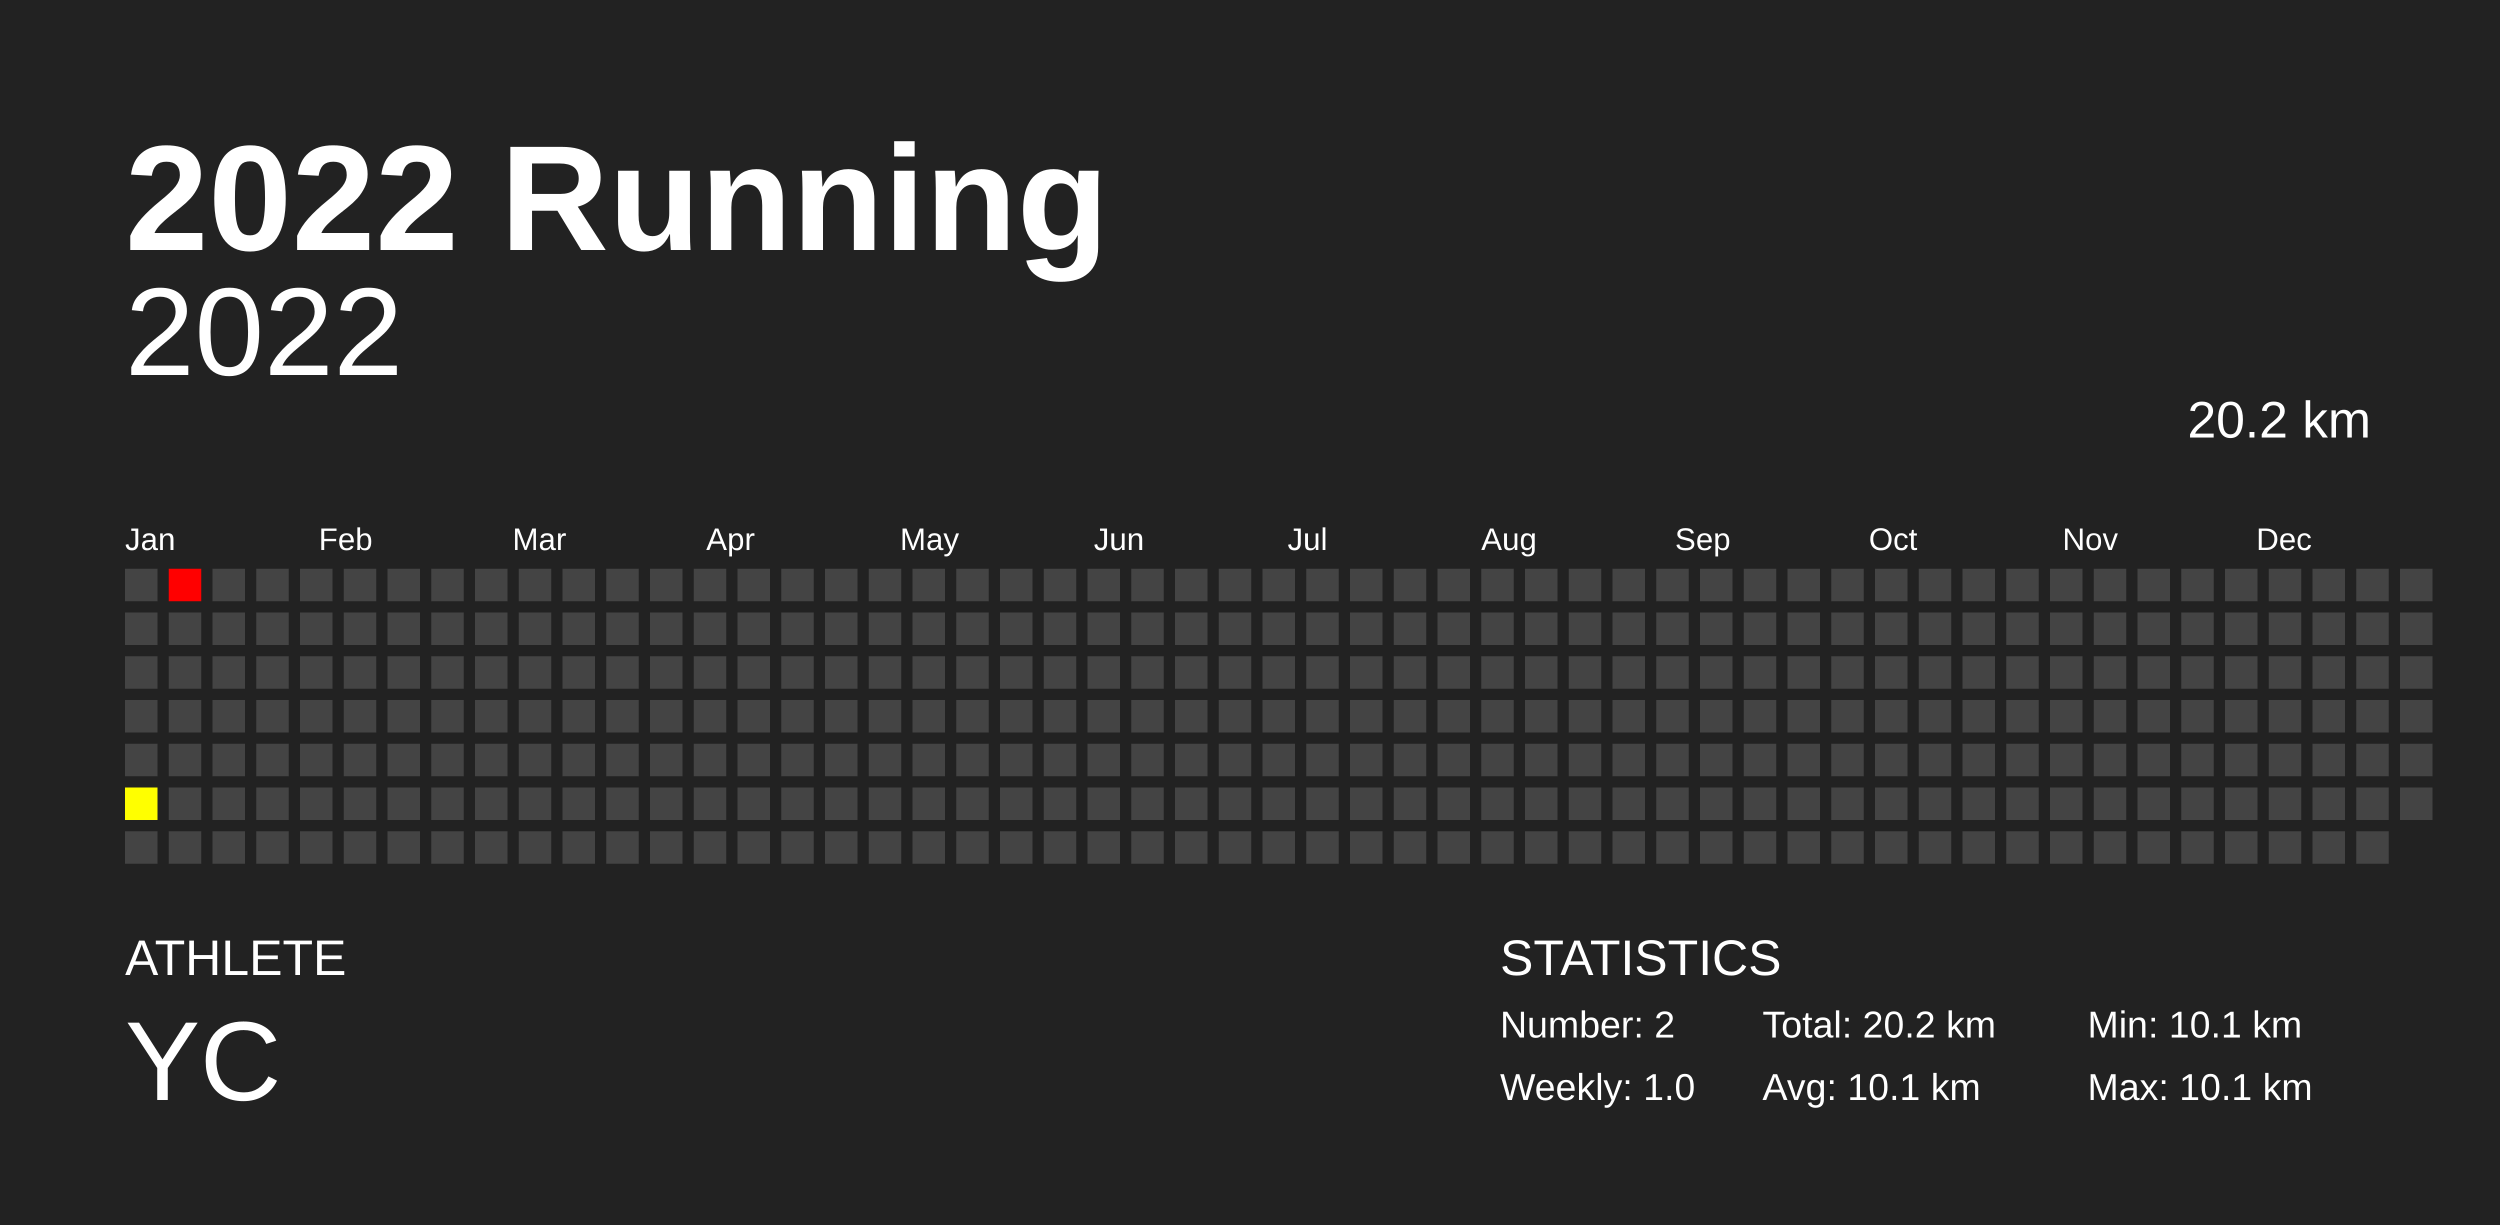
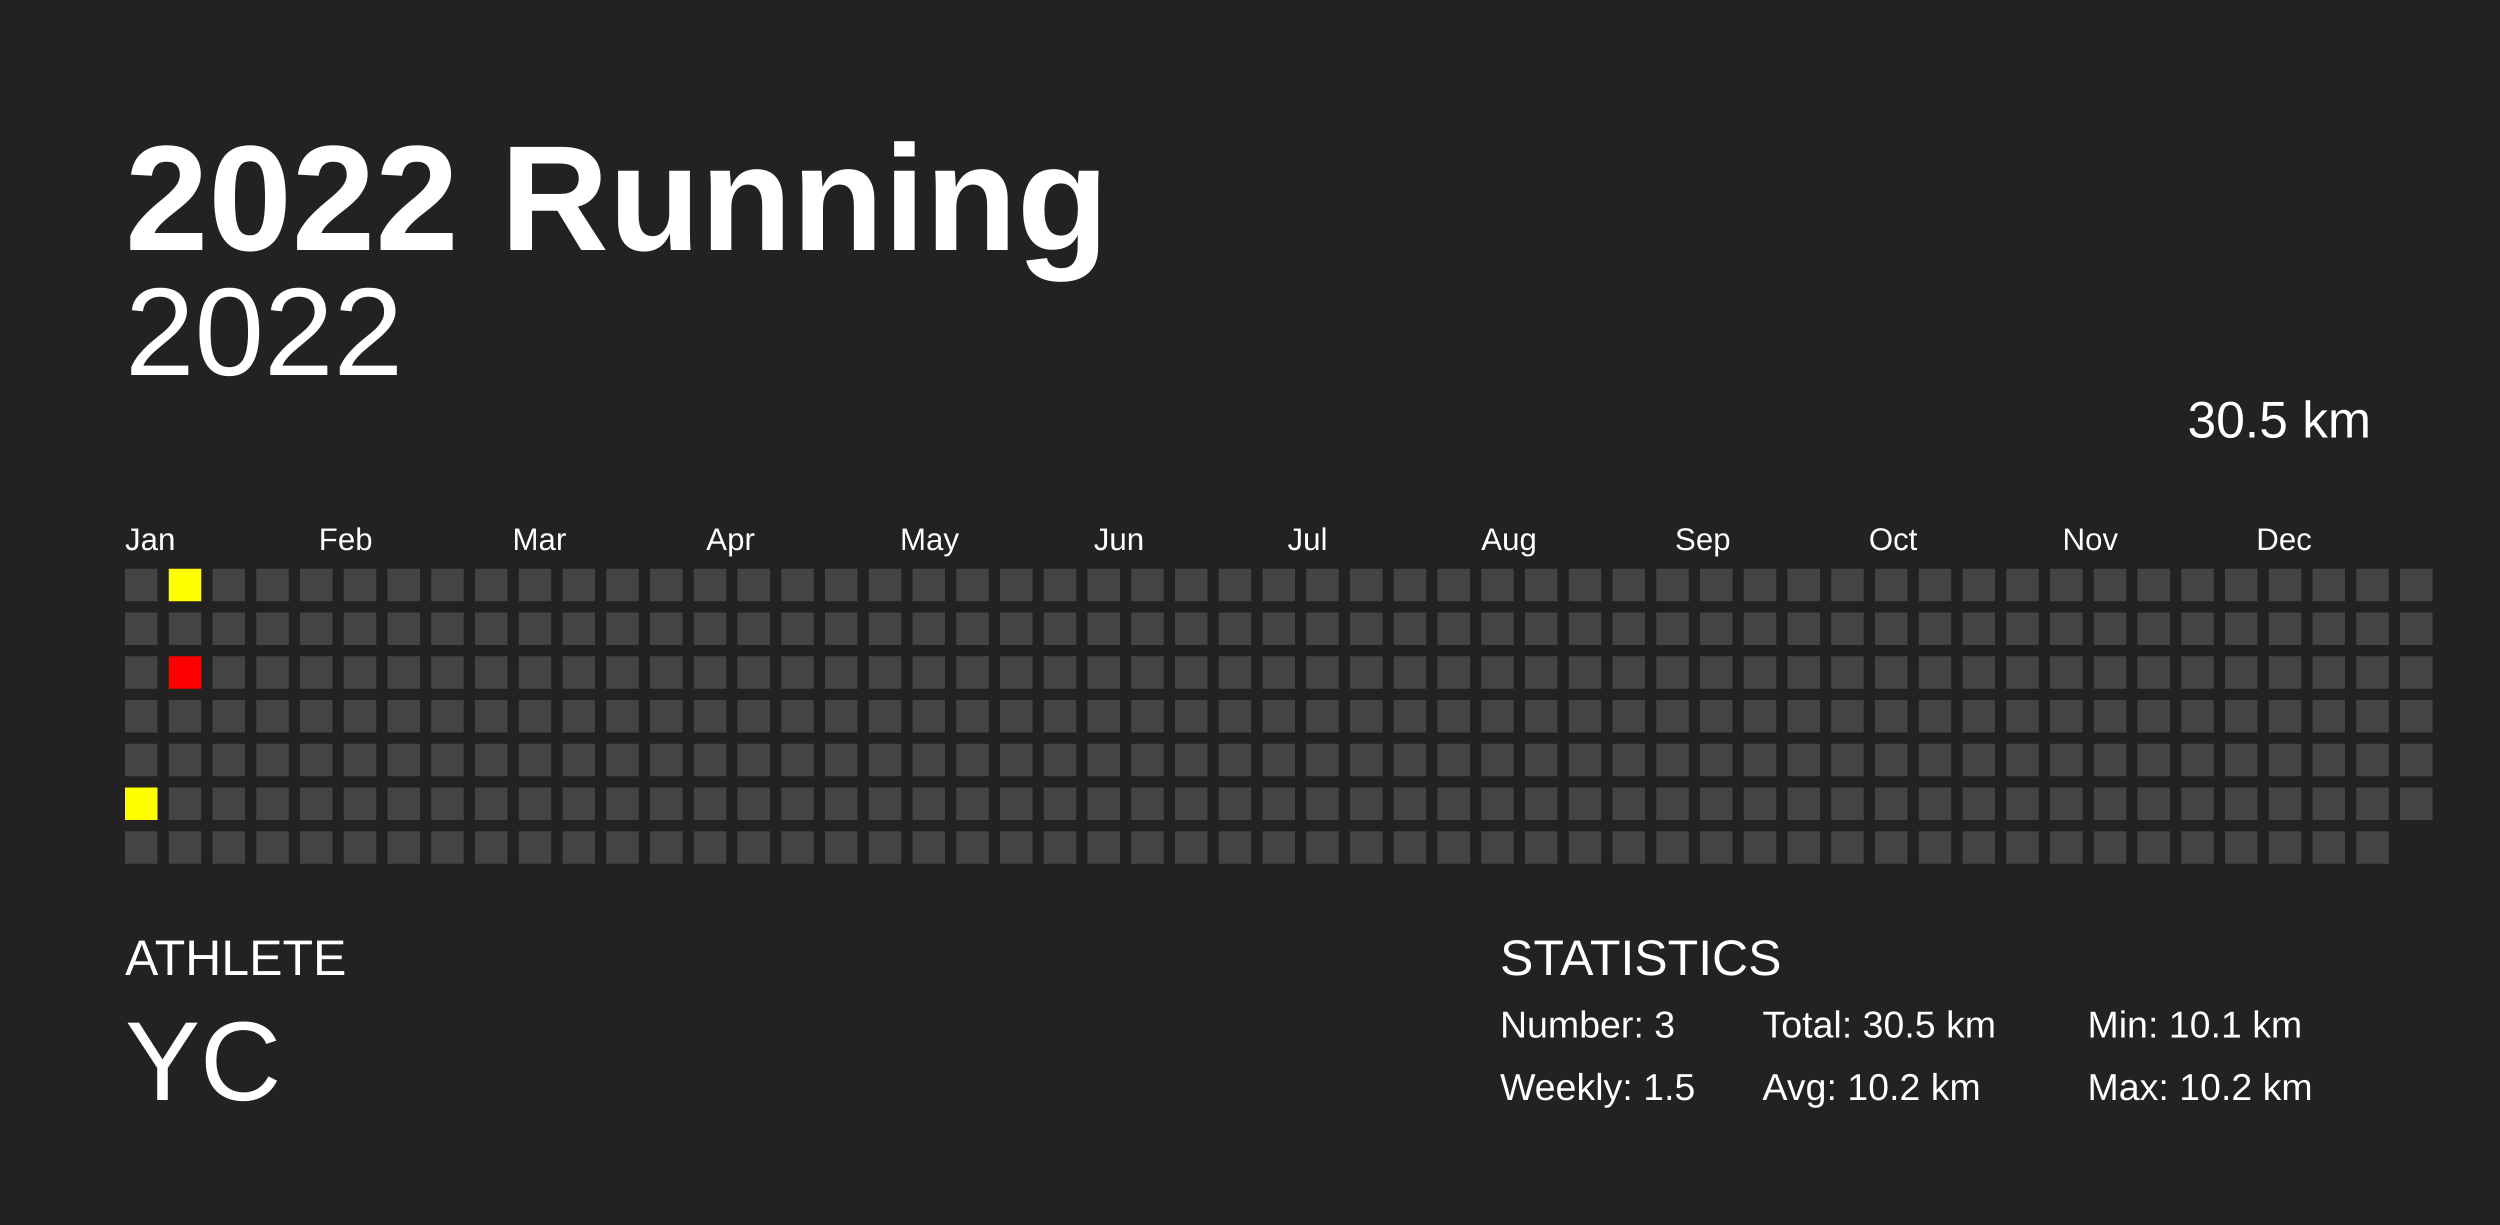
<svg xmlns="http://www.w3.org/2000/svg" baseProfile="full" height="98mm" version="1.1" viewBox="0,0,200,98" width="200mm">
  <defs />
  <rect fill="#222222" height="98" width="200" x="0" y="0" />
  <text fill="#FFFFFF" style="font-size:12px; font-family:Arial; font-weight:bold;" x="10" y="20">2022 Running</text>
  <text fill="#FFFFFF" style="font-size:4px; font-family:Arial" x="10" y="78">ATHLETE</text>
  <text fill="#FFFFFF" style="font-size:9px; font-family:Arial" x="10" y="88">YC</text>
  <text fill="#FFFFFF" style="font-size:4px; font-family:Arial" x="120" y="78">STATISTICS</text>
-   <text fill="#FFFFFF" style="font-size:3px; font-family:Arial" x="120" y="83">Number: 2</text>
-   <text fill="#FFFFFF" style="font-size:3px; font-family:Arial" x="120" y="88">Weekly: 1.0</text>
-   <text fill="#FFFFFF" style="font-size:3px; font-family:Arial" x="141" y="83">Total: 20.2 km</text>
-   <text fill="#FFFFFF" style="font-size:3px; font-family:Arial" x="141" y="88">Avg: 10.1 km</text>
+   <text fill="#FFFFFF" style="font-size:3px; font-family:Arial" x="120" y="83">Number: 3</text>
+   <text fill="#FFFFFF" style="font-size:3px; font-family:Arial" x="120" y="88">Weekly: 1.5</text>
+   <text fill="#FFFFFF" style="font-size:3px; font-family:Arial" x="141" y="83">Total: 30.5 km</text>
+   <text fill="#FFFFFF" style="font-size:3px; font-family:Arial" x="141" y="88">Avg: 10.2 km</text>
  <text fill="#FFFFFF" style="font-size:3px; font-family:Arial" x="167" y="83">Min: 10.1 km</text>
-   <text fill="#FFFFFF" style="font-size:3px; font-family:Arial" x="167" y="88">Max: 10.1 km</text>
+   <text fill="#FFFFFF" style="font-size:3px; font-family:Arial" x="167" y="88">Max: 10.2 km</text>
  <text alignment-baseline="hanging" fill="#FFFFFF" style="font-size:10.0px; font-family:Arial;" x="10" y="30">2022</text>
-   <text alignment-baseline="hanging" fill="#FFFFFF" style="font-size:4.125px; font-family:Arial;" x="175" y="35">20.2 km</text>
+   <text alignment-baseline="hanging" fill="#FFFFFF" style="font-size:4.125px; font-family:Arial;" x="175" y="35">30.5 km</text>
  <text fill="#FFFFFF" style="font-size:2.5px; font-family:Arial" x="10.0" y="44">Jan</text>
  <text fill="#FFFFFF" style="font-size:2.5px; font-family:Arial" x="25.5" y="44">Feb</text>
  <text fill="#FFFFFF" style="font-size:2.5px; font-family:Arial" x="41.0" y="44">Mar</text>
  <text fill="#FFFFFF" style="font-size:2.5px; font-family:Arial" x="56.5" y="44">Apr</text>
  <text fill="#FFFFFF" style="font-size:2.5px; font-family:Arial" x="72.0" y="44">May</text>
  <text fill="#FFFFFF" style="font-size:2.5px; font-family:Arial" x="87.5" y="44">Jun</text>
  <text fill="#FFFFFF" style="font-size:2.5px; font-family:Arial" x="103.0" y="44">Jul</text>
  <text fill="#FFFFFF" style="font-size:2.5px; font-family:Arial" x="118.5" y="44">Aug</text>
  <text fill="#FFFFFF" style="font-size:2.5px; font-family:Arial" x="134.0" y="44">Sep</text>
  <text fill="#FFFFFF" style="font-size:2.5px; font-family:Arial" x="149.5" y="44">Oct</text>
  <text fill="#FFFFFF" style="font-size:2.5px; font-family:Arial" x="165.0" y="44">Nov</text>
  <text fill="#FFFFFF" style="font-size:2.5px; font-family:Arial" x="180.5" y="44">Dec</text>
  <rect fill="#444444" height="2.6" width="2.6" x="10.0" y="45.5" />
  <rect fill="#444444" height="2.6" width="2.6" x="10.0" y="49.0" />
  <rect fill="#444444" height="2.6" width="2.6" x="10.0" y="52.5" />
  <rect fill="#444444" height="2.6" width="2.6" x="10.0" y="56.0" />
  <rect fill="#444444" height="2.6" width="2.6" x="10.0" y="59.5" />
  <rect fill="#ffff00" height="2.6" width="2.6" x="10.0" y="63.0" />
  <rect fill="#444444" height="2.6" width="2.6" x="10.0" y="66.5" />
-   <rect fill="#ff0000" height="2.6" width="2.6" x="13.5" y="45.5" />
+   <rect fill="#ffff00" height="2.6" width="2.6" x="13.5" y="45.5" />
  <rect fill="#444444" height="2.6" width="2.6" x="13.5" y="49.0" />
-   <rect fill="#444444" height="2.6" width="2.6" x="13.5" y="52.5" />
+   <rect fill="#ff0000" height="2.6" width="2.6" x="13.5" y="52.5" />
  <rect fill="#444444" height="2.6" width="2.6" x="13.5" y="56.0" />
  <rect fill="#444444" height="2.6" width="2.6" x="13.5" y="59.5" />
  <rect fill="#444444" height="2.6" width="2.6" x="13.5" y="63.0" />
  <rect fill="#444444" height="2.6" width="2.6" x="13.5" y="66.5" />
  <rect fill="#444444" height="2.6" width="2.6" x="17.0" y="45.5" />
  <rect fill="#444444" height="2.6" width="2.6" x="17.0" y="49.0" />
  <rect fill="#444444" height="2.6" width="2.6" x="17.0" y="52.5" />
  <rect fill="#444444" height="2.6" width="2.6" x="17.0" y="56.0" />
  <rect fill="#444444" height="2.6" width="2.6" x="17.0" y="59.5" />
  <rect fill="#444444" height="2.6" width="2.6" x="17.0" y="63.0" />
  <rect fill="#444444" height="2.6" width="2.6" x="17.0" y="66.5" />
  <rect fill="#444444" height="2.6" width="2.6" x="20.5" y="45.5" />
  <rect fill="#444444" height="2.6" width="2.6" x="20.5" y="49.0" />
  <rect fill="#444444" height="2.6" width="2.6" x="20.5" y="52.5" />
  <rect fill="#444444" height="2.6" width="2.6" x="20.5" y="56.0" />
  <rect fill="#444444" height="2.6" width="2.6" x="20.5" y="59.5" />
  <rect fill="#444444" height="2.6" width="2.6" x="20.5" y="63.0" />
  <rect fill="#444444" height="2.6" width="2.6" x="20.5" y="66.5" />
  <rect fill="#444444" height="2.6" width="2.6" x="24.0" y="45.5" />
  <rect fill="#444444" height="2.6" width="2.6" x="24.0" y="49.0" />
  <rect fill="#444444" height="2.6" width="2.6" x="24.0" y="52.5" />
  <rect fill="#444444" height="2.6" width="2.6" x="24.0" y="56.0" />
  <rect fill="#444444" height="2.6" width="2.6" x="24.0" y="59.5" />
  <rect fill="#444444" height="2.6" width="2.6" x="24.0" y="63.0" />
  <rect fill="#444444" height="2.6" width="2.6" x="24.0" y="66.5" />
  <rect fill="#444444" height="2.6" width="2.6" x="27.5" y="45.5" />
  <rect fill="#444444" height="2.6" width="2.6" x="27.5" y="49.0" />
  <rect fill="#444444" height="2.6" width="2.6" x="27.5" y="52.5" />
  <rect fill="#444444" height="2.6" width="2.6" x="27.5" y="56.0" />
  <rect fill="#444444" height="2.6" width="2.6" x="27.5" y="59.5" />
  <rect fill="#444444" height="2.6" width="2.6" x="27.5" y="63.0" />
  <rect fill="#444444" height="2.6" width="2.6" x="27.5" y="66.5" />
  <rect fill="#444444" height="2.6" width="2.6" x="31.0" y="45.5" />
  <rect fill="#444444" height="2.6" width="2.6" x="31.0" y="49.0" />
  <rect fill="#444444" height="2.6" width="2.6" x="31.0" y="52.5" />
  <rect fill="#444444" height="2.6" width="2.6" x="31.0" y="56.0" />
  <rect fill="#444444" height="2.6" width="2.6" x="31.0" y="59.5" />
  <rect fill="#444444" height="2.6" width="2.6" x="31.0" y="63.0" />
  <rect fill="#444444" height="2.6" width="2.6" x="31.0" y="66.5" />
  <rect fill="#444444" height="2.6" width="2.6" x="34.5" y="45.5" />
  <rect fill="#444444" height="2.6" width="2.6" x="34.5" y="49.0" />
  <rect fill="#444444" height="2.6" width="2.6" x="34.5" y="52.5" />
  <rect fill="#444444" height="2.6" width="2.6" x="34.5" y="56.0" />
  <rect fill="#444444" height="2.6" width="2.6" x="34.5" y="59.5" />
  <rect fill="#444444" height="2.6" width="2.6" x="34.5" y="63.0" />
  <rect fill="#444444" height="2.6" width="2.6" x="34.5" y="66.5" />
  <rect fill="#444444" height="2.6" width="2.6" x="38.0" y="45.5" />
  <rect fill="#444444" height="2.6" width="2.6" x="38.0" y="49.0" />
  <rect fill="#444444" height="2.6" width="2.6" x="38.0" y="52.5" />
  <rect fill="#444444" height="2.6" width="2.6" x="38.0" y="56.0" />
  <rect fill="#444444" height="2.6" width="2.6" x="38.0" y="59.5" />
  <rect fill="#444444" height="2.6" width="2.6" x="38.0" y="63.0" />
  <rect fill="#444444" height="2.6" width="2.6" x="38.0" y="66.5" />
  <rect fill="#444444" height="2.6" width="2.6" x="41.5" y="45.5" />
  <rect fill="#444444" height="2.6" width="2.6" x="41.5" y="49.0" />
  <rect fill="#444444" height="2.6" width="2.6" x="41.5" y="52.5" />
  <rect fill="#444444" height="2.6" width="2.6" x="41.5" y="56.0" />
  <rect fill="#444444" height="2.6" width="2.6" x="41.5" y="59.5" />
  <rect fill="#444444" height="2.6" width="2.6" x="41.5" y="63.0" />
  <rect fill="#444444" height="2.6" width="2.6" x="41.5" y="66.5" />
  <rect fill="#444444" height="2.6" width="2.6" x="45.0" y="45.5" />
  <rect fill="#444444" height="2.6" width="2.6" x="45.0" y="49.0" />
  <rect fill="#444444" height="2.6" width="2.6" x="45.0" y="52.5" />
  <rect fill="#444444" height="2.6" width="2.6" x="45.0" y="56.0" />
  <rect fill="#444444" height="2.6" width="2.6" x="45.0" y="59.5" />
  <rect fill="#444444" height="2.6" width="2.6" x="45.0" y="63.0" />
  <rect fill="#444444" height="2.6" width="2.6" x="45.0" y="66.5" />
  <rect fill="#444444" height="2.6" width="2.6" x="48.5" y="45.5" />
  <rect fill="#444444" height="2.6" width="2.6" x="48.5" y="49.0" />
  <rect fill="#444444" height="2.6" width="2.6" x="48.5" y="52.5" />
  <rect fill="#444444" height="2.6" width="2.6" x="48.5" y="56.0" />
  <rect fill="#444444" height="2.6" width="2.6" x="48.5" y="59.5" />
  <rect fill="#444444" height="2.6" width="2.6" x="48.5" y="63.0" />
  <rect fill="#444444" height="2.6" width="2.6" x="48.5" y="66.5" />
  <rect fill="#444444" height="2.6" width="2.6" x="52.0" y="45.5" />
  <rect fill="#444444" height="2.6" width="2.6" x="52.0" y="49.0" />
  <rect fill="#444444" height="2.6" width="2.6" x="52.0" y="52.5" />
  <rect fill="#444444" height="2.6" width="2.6" x="52.0" y="56.0" />
  <rect fill="#444444" height="2.6" width="2.6" x="52.0" y="59.5" />
  <rect fill="#444444" height="2.6" width="2.6" x="52.0" y="63.0" />
  <rect fill="#444444" height="2.6" width="2.6" x="52.0" y="66.5" />
  <rect fill="#444444" height="2.6" width="2.6" x="55.5" y="45.5" />
  <rect fill="#444444" height="2.6" width="2.6" x="55.5" y="49.0" />
  <rect fill="#444444" height="2.6" width="2.6" x="55.5" y="52.5" />
  <rect fill="#444444" height="2.6" width="2.6" x="55.5" y="56.0" />
  <rect fill="#444444" height="2.6" width="2.6" x="55.5" y="59.5" />
  <rect fill="#444444" height="2.6" width="2.6" x="55.5" y="63.0" />
  <rect fill="#444444" height="2.6" width="2.6" x="55.5" y="66.5" />
  <rect fill="#444444" height="2.6" width="2.6" x="59.0" y="45.5" />
  <rect fill="#444444" height="2.6" width="2.6" x="59.0" y="49.0" />
  <rect fill="#444444" height="2.6" width="2.6" x="59.0" y="52.5" />
  <rect fill="#444444" height="2.6" width="2.6" x="59.0" y="56.0" />
  <rect fill="#444444" height="2.6" width="2.6" x="59.0" y="59.5" />
  <rect fill="#444444" height="2.6" width="2.6" x="59.0" y="63.0" />
  <rect fill="#444444" height="2.6" width="2.6" x="59.0" y="66.5" />
  <rect fill="#444444" height="2.6" width="2.6" x="62.5" y="45.5" />
  <rect fill="#444444" height="2.6" width="2.6" x="62.5" y="49.0" />
  <rect fill="#444444" height="2.6" width="2.6" x="62.5" y="52.5" />
  <rect fill="#444444" height="2.6" width="2.6" x="62.5" y="56.0" />
  <rect fill="#444444" height="2.6" width="2.6" x="62.5" y="59.5" />
  <rect fill="#444444" height="2.6" width="2.6" x="62.5" y="63.0" />
  <rect fill="#444444" height="2.6" width="2.6" x="62.5" y="66.5" />
  <rect fill="#444444" height="2.6" width="2.6" x="66.0" y="45.5" />
  <rect fill="#444444" height="2.6" width="2.6" x="66.0" y="49.0" />
  <rect fill="#444444" height="2.6" width="2.6" x="66.0" y="52.5" />
  <rect fill="#444444" height="2.6" width="2.6" x="66.0" y="56.0" />
  <rect fill="#444444" height="2.6" width="2.6" x="66.0" y="59.5" />
  <rect fill="#444444" height="2.6" width="2.6" x="66.0" y="63.0" />
  <rect fill="#444444" height="2.6" width="2.6" x="66.0" y="66.5" />
  <rect fill="#444444" height="2.6" width="2.6" x="69.5" y="45.5" />
  <rect fill="#444444" height="2.6" width="2.6" x="69.5" y="49.0" />
  <rect fill="#444444" height="2.6" width="2.6" x="69.5" y="52.5" />
  <rect fill="#444444" height="2.6" width="2.6" x="69.5" y="56.0" />
  <rect fill="#444444" height="2.6" width="2.6" x="69.5" y="59.5" />
  <rect fill="#444444" height="2.6" width="2.6" x="69.5" y="63.0" />
  <rect fill="#444444" height="2.6" width="2.6" x="69.5" y="66.5" />
  <rect fill="#444444" height="2.6" width="2.6" x="73.0" y="45.5" />
  <rect fill="#444444" height="2.6" width="2.6" x="73.0" y="49.0" />
  <rect fill="#444444" height="2.6" width="2.6" x="73.0" y="52.5" />
  <rect fill="#444444" height="2.6" width="2.6" x="73.0" y="56.0" />
  <rect fill="#444444" height="2.6" width="2.6" x="73.0" y="59.5" />
  <rect fill="#444444" height="2.6" width="2.6" x="73.0" y="63.0" />
  <rect fill="#444444" height="2.6" width="2.6" x="73.0" y="66.5" />
  <rect fill="#444444" height="2.6" width="2.6" x="76.5" y="45.5" />
  <rect fill="#444444" height="2.6" width="2.6" x="76.5" y="49.0" />
  <rect fill="#444444" height="2.6" width="2.6" x="76.5" y="52.5" />
  <rect fill="#444444" height="2.6" width="2.6" x="76.5" y="56.0" />
  <rect fill="#444444" height="2.6" width="2.6" x="76.5" y="59.5" />
  <rect fill="#444444" height="2.6" width="2.6" x="76.5" y="63.0" />
  <rect fill="#444444" height="2.6" width="2.6" x="76.5" y="66.5" />
  <rect fill="#444444" height="2.6" width="2.6" x="80.0" y="45.5" />
  <rect fill="#444444" height="2.6" width="2.6" x="80.0" y="49.0" />
  <rect fill="#444444" height="2.6" width="2.6" x="80.0" y="52.5" />
  <rect fill="#444444" height="2.6" width="2.6" x="80.0" y="56.0" />
  <rect fill="#444444" height="2.6" width="2.6" x="80.0" y="59.5" />
  <rect fill="#444444" height="2.6" width="2.6" x="80.0" y="63.0" />
  <rect fill="#444444" height="2.6" width="2.6" x="80.0" y="66.5" />
  <rect fill="#444444" height="2.6" width="2.6" x="83.5" y="45.5" />
  <rect fill="#444444" height="2.6" width="2.6" x="83.5" y="49.0" />
  <rect fill="#444444" height="2.6" width="2.6" x="83.5" y="52.5" />
  <rect fill="#444444" height="2.6" width="2.6" x="83.5" y="56.0" />
  <rect fill="#444444" height="2.6" width="2.6" x="83.5" y="59.5" />
  <rect fill="#444444" height="2.6" width="2.6" x="83.5" y="63.0" />
  <rect fill="#444444" height="2.6" width="2.6" x="83.5" y="66.5" />
  <rect fill="#444444" height="2.6" width="2.6" x="87.0" y="45.5" />
  <rect fill="#444444" height="2.6" width="2.6" x="87.0" y="49.0" />
  <rect fill="#444444" height="2.6" width="2.6" x="87.0" y="52.5" />
  <rect fill="#444444" height="2.6" width="2.6" x="87.0" y="56.0" />
  <rect fill="#444444" height="2.6" width="2.6" x="87.0" y="59.5" />
  <rect fill="#444444" height="2.6" width="2.6" x="87.0" y="63.0" />
  <rect fill="#444444" height="2.6" width="2.6" x="87.0" y="66.5" />
  <rect fill="#444444" height="2.6" width="2.6" x="90.5" y="45.5" />
  <rect fill="#444444" height="2.6" width="2.6" x="90.5" y="49.0" />
  <rect fill="#444444" height="2.6" width="2.6" x="90.5" y="52.5" />
  <rect fill="#444444" height="2.6" width="2.6" x="90.5" y="56.0" />
  <rect fill="#444444" height="2.6" width="2.6" x="90.5" y="59.5" />
  <rect fill="#444444" height="2.6" width="2.6" x="90.5" y="63.0" />
  <rect fill="#444444" height="2.6" width="2.6" x="90.5" y="66.5" />
  <rect fill="#444444" height="2.6" width="2.6" x="94.0" y="45.5" />
  <rect fill="#444444" height="2.6" width="2.6" x="94.0" y="49.0" />
  <rect fill="#444444" height="2.6" width="2.6" x="94.0" y="52.5" />
  <rect fill="#444444" height="2.6" width="2.6" x="94.0" y="56.0" />
  <rect fill="#444444" height="2.6" width="2.6" x="94.0" y="59.5" />
  <rect fill="#444444" height="2.6" width="2.6" x="94.0" y="63.0" />
  <rect fill="#444444" height="2.6" width="2.6" x="94.0" y="66.5" />
  <rect fill="#444444" height="2.6" width="2.6" x="97.5" y="45.5" />
  <rect fill="#444444" height="2.6" width="2.6" x="97.5" y="49.0" />
  <rect fill="#444444" height="2.6" width="2.6" x="97.5" y="52.5" />
  <rect fill="#444444" height="2.6" width="2.6" x="97.5" y="56.0" />
  <rect fill="#444444" height="2.6" width="2.6" x="97.5" y="59.5" />
  <rect fill="#444444" height="2.6" width="2.6" x="97.5" y="63.0" />
  <rect fill="#444444" height="2.6" width="2.6" x="97.5" y="66.5" />
  <rect fill="#444444" height="2.6" width="2.6" x="101.0" y="45.5" />
  <rect fill="#444444" height="2.6" width="2.6" x="101.0" y="49.0" />
  <rect fill="#444444" height="2.6" width="2.6" x="101.0" y="52.5" />
  <rect fill="#444444" height="2.6" width="2.6" x="101.0" y="56.0" />
  <rect fill="#444444" height="2.6" width="2.6" x="101.0" y="59.5" />
  <rect fill="#444444" height="2.6" width="2.6" x="101.0" y="63.0" />
  <rect fill="#444444" height="2.6" width="2.6" x="101.0" y="66.5" />
  <rect fill="#444444" height="2.6" width="2.6" x="104.5" y="45.5" />
  <rect fill="#444444" height="2.6" width="2.6" x="104.5" y="49.0" />
  <rect fill="#444444" height="2.6" width="2.6" x="104.5" y="52.5" />
  <rect fill="#444444" height="2.6" width="2.6" x="104.5" y="56.0" />
  <rect fill="#444444" height="2.6" width="2.6" x="104.5" y="59.5" />
  <rect fill="#444444" height="2.6" width="2.6" x="104.5" y="63.0" />
  <rect fill="#444444" height="2.6" width="2.6" x="104.5" y="66.5" />
  <rect fill="#444444" height="2.6" width="2.6" x="108.0" y="45.5" />
  <rect fill="#444444" height="2.6" width="2.6" x="108.0" y="49.0" />
  <rect fill="#444444" height="2.6" width="2.6" x="108.0" y="52.5" />
  <rect fill="#444444" height="2.6" width="2.6" x="108.0" y="56.0" />
  <rect fill="#444444" height="2.6" width="2.6" x="108.0" y="59.5" />
  <rect fill="#444444" height="2.6" width="2.6" x="108.0" y="63.0" />
  <rect fill="#444444" height="2.6" width="2.6" x="108.0" y="66.5" />
  <rect fill="#444444" height="2.6" width="2.6" x="111.5" y="45.5" />
  <rect fill="#444444" height="2.6" width="2.6" x="111.5" y="49.0" />
  <rect fill="#444444" height="2.6" width="2.6" x="111.5" y="52.5" />
  <rect fill="#444444" height="2.6" width="2.6" x="111.5" y="56.0" />
  <rect fill="#444444" height="2.6" width="2.6" x="111.5" y="59.5" />
  <rect fill="#444444" height="2.6" width="2.6" x="111.5" y="63.0" />
  <rect fill="#444444" height="2.6" width="2.6" x="111.5" y="66.5" />
  <rect fill="#444444" height="2.6" width="2.6" x="115.0" y="45.5" />
  <rect fill="#444444" height="2.6" width="2.6" x="115.0" y="49.0" />
  <rect fill="#444444" height="2.6" width="2.6" x="115.0" y="52.5" />
  <rect fill="#444444" height="2.6" width="2.6" x="115.0" y="56.0" />
  <rect fill="#444444" height="2.6" width="2.6" x="115.0" y="59.5" />
  <rect fill="#444444" height="2.6" width="2.6" x="115.0" y="63.0" />
  <rect fill="#444444" height="2.6" width="2.6" x="115.0" y="66.5" />
  <rect fill="#444444" height="2.6" width="2.6" x="118.5" y="45.5" />
  <rect fill="#444444" height="2.6" width="2.6" x="118.5" y="49.0" />
  <rect fill="#444444" height="2.6" width="2.6" x="118.5" y="52.5" />
  <rect fill="#444444" height="2.6" width="2.6" x="118.5" y="56.0" />
  <rect fill="#444444" height="2.6" width="2.6" x="118.5" y="59.5" />
  <rect fill="#444444" height="2.6" width="2.6" x="118.5" y="63.0" />
  <rect fill="#444444" height="2.6" width="2.6" x="118.5" y="66.5" />
  <rect fill="#444444" height="2.6" width="2.6" x="122.0" y="45.5" />
  <rect fill="#444444" height="2.6" width="2.6" x="122.0" y="49.0" />
  <rect fill="#444444" height="2.6" width="2.6" x="122.0" y="52.5" />
  <rect fill="#444444" height="2.6" width="2.6" x="122.0" y="56.0" />
  <rect fill="#444444" height="2.6" width="2.6" x="122.0" y="59.5" />
  <rect fill="#444444" height="2.6" width="2.6" x="122.0" y="63.0" />
  <rect fill="#444444" height="2.6" width="2.6" x="122.0" y="66.5" />
  <rect fill="#444444" height="2.6" width="2.6" x="125.5" y="45.5" />
  <rect fill="#444444" height="2.6" width="2.6" x="125.5" y="49.0" />
  <rect fill="#444444" height="2.6" width="2.6" x="125.5" y="52.5" />
  <rect fill="#444444" height="2.6" width="2.6" x="125.5" y="56.0" />
  <rect fill="#444444" height="2.6" width="2.6" x="125.5" y="59.5" />
  <rect fill="#444444" height="2.6" width="2.6" x="125.5" y="63.0" />
  <rect fill="#444444" height="2.6" width="2.6" x="125.5" y="66.5" />
  <rect fill="#444444" height="2.6" width="2.6" x="129.0" y="45.5" />
  <rect fill="#444444" height="2.6" width="2.6" x="129.0" y="49.0" />
  <rect fill="#444444" height="2.6" width="2.6" x="129.0" y="52.5" />
  <rect fill="#444444" height="2.6" width="2.6" x="129.0" y="56.0" />
  <rect fill="#444444" height="2.6" width="2.6" x="129.0" y="59.5" />
  <rect fill="#444444" height="2.6" width="2.6" x="129.0" y="63.0" />
  <rect fill="#444444" height="2.6" width="2.6" x="129.0" y="66.5" />
  <rect fill="#444444" height="2.6" width="2.6" x="132.5" y="45.5" />
  <rect fill="#444444" height="2.6" width="2.6" x="132.5" y="49.0" />
  <rect fill="#444444" height="2.6" width="2.6" x="132.5" y="52.5" />
  <rect fill="#444444" height="2.6" width="2.6" x="132.5" y="56.0" />
  <rect fill="#444444" height="2.6" width="2.6" x="132.5" y="59.5" />
  <rect fill="#444444" height="2.6" width="2.6" x="132.5" y="63.0" />
  <rect fill="#444444" height="2.6" width="2.6" x="132.5" y="66.5" />
  <rect fill="#444444" height="2.6" width="2.6" x="136.0" y="45.5" />
  <rect fill="#444444" height="2.6" width="2.6" x="136.0" y="49.0" />
  <rect fill="#444444" height="2.6" width="2.6" x="136.0" y="52.5" />
  <rect fill="#444444" height="2.6" width="2.6" x="136.0" y="56.0" />
  <rect fill="#444444" height="2.6" width="2.6" x="136.0" y="59.5" />
  <rect fill="#444444" height="2.6" width="2.6" x="136.0" y="63.0" />
  <rect fill="#444444" height="2.6" width="2.6" x="136.0" y="66.5" />
  <rect fill="#444444" height="2.6" width="2.6" x="139.5" y="45.5" />
  <rect fill="#444444" height="2.6" width="2.6" x="139.5" y="49.0" />
  <rect fill="#444444" height="2.6" width="2.6" x="139.5" y="52.5" />
  <rect fill="#444444" height="2.6" width="2.6" x="139.5" y="56.0" />
  <rect fill="#444444" height="2.6" width="2.6" x="139.5" y="59.5" />
  <rect fill="#444444" height="2.6" width="2.6" x="139.5" y="63.0" />
  <rect fill="#444444" height="2.6" width="2.6" x="139.5" y="66.5" />
  <rect fill="#444444" height="2.6" width="2.6" x="143.0" y="45.5" />
  <rect fill="#444444" height="2.6" width="2.6" x="143.0" y="49.0" />
  <rect fill="#444444" height="2.6" width="2.6" x="143.0" y="52.5" />
  <rect fill="#444444" height="2.6" width="2.6" x="143.0" y="56.0" />
  <rect fill="#444444" height="2.6" width="2.6" x="143.0" y="59.5" />
  <rect fill="#444444" height="2.6" width="2.6" x="143.0" y="63.0" />
  <rect fill="#444444" height="2.6" width="2.6" x="143.0" y="66.5" />
  <rect fill="#444444" height="2.6" width="2.6" x="146.5" y="45.5" />
  <rect fill="#444444" height="2.6" width="2.6" x="146.5" y="49.0" />
  <rect fill="#444444" height="2.6" width="2.6" x="146.5" y="52.5" />
  <rect fill="#444444" height="2.6" width="2.6" x="146.5" y="56.0" />
  <rect fill="#444444" height="2.6" width="2.6" x="146.5" y="59.5" />
  <rect fill="#444444" height="2.6" width="2.6" x="146.5" y="63.0" />
  <rect fill="#444444" height="2.6" width="2.6" x="146.5" y="66.5" />
  <rect fill="#444444" height="2.6" width="2.6" x="150.0" y="45.5" />
  <rect fill="#444444" height="2.6" width="2.6" x="150.0" y="49.0" />
  <rect fill="#444444" height="2.6" width="2.6" x="150.0" y="52.5" />
  <rect fill="#444444" height="2.6" width="2.6" x="150.0" y="56.0" />
  <rect fill="#444444" height="2.6" width="2.6" x="150.0" y="59.5" />
  <rect fill="#444444" height="2.6" width="2.6" x="150.0" y="63.0" />
  <rect fill="#444444" height="2.6" width="2.6" x="150.0" y="66.5" />
  <rect fill="#444444" height="2.6" width="2.6" x="153.5" y="45.5" />
  <rect fill="#444444" height="2.6" width="2.6" x="153.5" y="49.0" />
  <rect fill="#444444" height="2.6" width="2.6" x="153.5" y="52.5" />
  <rect fill="#444444" height="2.6" width="2.6" x="153.5" y="56.0" />
  <rect fill="#444444" height="2.6" width="2.6" x="153.5" y="59.5" />
  <rect fill="#444444" height="2.6" width="2.6" x="153.5" y="63.0" />
  <rect fill="#444444" height="2.6" width="2.6" x="153.5" y="66.5" />
  <rect fill="#444444" height="2.6" width="2.6" x="157.0" y="45.5" />
  <rect fill="#444444" height="2.6" width="2.6" x="157.0" y="49.0" />
  <rect fill="#444444" height="2.6" width="2.6" x="157.0" y="52.5" />
  <rect fill="#444444" height="2.6" width="2.6" x="157.0" y="56.0" />
  <rect fill="#444444" height="2.6" width="2.6" x="157.0" y="59.5" />
  <rect fill="#444444" height="2.6" width="2.6" x="157.0" y="63.0" />
  <rect fill="#444444" height="2.6" width="2.6" x="157.0" y="66.5" />
  <rect fill="#444444" height="2.6" width="2.6" x="160.5" y="45.5" />
  <rect fill="#444444" height="2.6" width="2.6" x="160.5" y="49.0" />
  <rect fill="#444444" height="2.6" width="2.6" x="160.5" y="52.5" />
  <rect fill="#444444" height="2.6" width="2.6" x="160.5" y="56.0" />
  <rect fill="#444444" height="2.6" width="2.6" x="160.5" y="59.5" />
  <rect fill="#444444" height="2.6" width="2.6" x="160.5" y="63.0" />
  <rect fill="#444444" height="2.6" width="2.6" x="160.5" y="66.5" />
  <rect fill="#444444" height="2.6" width="2.6" x="164.0" y="45.5" />
  <rect fill="#444444" height="2.6" width="2.6" x="164.0" y="49.0" />
  <rect fill="#444444" height="2.6" width="2.6" x="164.0" y="52.5" />
  <rect fill="#444444" height="2.6" width="2.6" x="164.0" y="56.0" />
  <rect fill="#444444" height="2.6" width="2.6" x="164.0" y="59.5" />
  <rect fill="#444444" height="2.6" width="2.6" x="164.0" y="63.0" />
  <rect fill="#444444" height="2.6" width="2.6" x="164.0" y="66.5" />
  <rect fill="#444444" height="2.6" width="2.6" x="167.5" y="45.5" />
  <rect fill="#444444" height="2.6" width="2.6" x="167.5" y="49.0" />
  <rect fill="#444444" height="2.6" width="2.6" x="167.5" y="52.5" />
  <rect fill="#444444" height="2.6" width="2.6" x="167.5" y="56.0" />
  <rect fill="#444444" height="2.6" width="2.6" x="167.5" y="59.5" />
  <rect fill="#444444" height="2.6" width="2.6" x="167.5" y="63.0" />
  <rect fill="#444444" height="2.6" width="2.6" x="167.5" y="66.5" />
  <rect fill="#444444" height="2.6" width="2.6" x="171.0" y="45.5" />
  <rect fill="#444444" height="2.6" width="2.6" x="171.0" y="49.0" />
  <rect fill="#444444" height="2.6" width="2.6" x="171.0" y="52.5" />
  <rect fill="#444444" height="2.6" width="2.6" x="171.0" y="56.0" />
  <rect fill="#444444" height="2.6" width="2.6" x="171.0" y="59.5" />
  <rect fill="#444444" height="2.6" width="2.6" x="171.0" y="63.0" />
  <rect fill="#444444" height="2.6" width="2.6" x="171.0" y="66.5" />
  <rect fill="#444444" height="2.6" width="2.6" x="174.5" y="45.5" />
  <rect fill="#444444" height="2.6" width="2.6" x="174.5" y="49.0" />
  <rect fill="#444444" height="2.6" width="2.6" x="174.5" y="52.5" />
  <rect fill="#444444" height="2.6" width="2.6" x="174.5" y="56.0" />
  <rect fill="#444444" height="2.6" width="2.6" x="174.5" y="59.5" />
  <rect fill="#444444" height="2.6" width="2.6" x="174.5" y="63.0" />
  <rect fill="#444444" height="2.6" width="2.6" x="174.5" y="66.5" />
  <rect fill="#444444" height="2.6" width="2.6" x="178.0" y="45.5" />
  <rect fill="#444444" height="2.6" width="2.6" x="178.0" y="49.0" />
  <rect fill="#444444" height="2.6" width="2.6" x="178.0" y="52.5" />
  <rect fill="#444444" height="2.6" width="2.6" x="178.0" y="56.0" />
  <rect fill="#444444" height="2.6" width="2.6" x="178.0" y="59.5" />
  <rect fill="#444444" height="2.6" width="2.6" x="178.0" y="63.0" />
  <rect fill="#444444" height="2.6" width="2.6" x="178.0" y="66.5" />
  <rect fill="#444444" height="2.6" width="2.6" x="181.5" y="45.5" />
  <rect fill="#444444" height="2.6" width="2.6" x="181.5" y="49.0" />
  <rect fill="#444444" height="2.6" width="2.6" x="181.5" y="52.5" />
  <rect fill="#444444" height="2.6" width="2.6" x="181.5" y="56.0" />
  <rect fill="#444444" height="2.6" width="2.6" x="181.5" y="59.5" />
  <rect fill="#444444" height="2.6" width="2.6" x="181.5" y="63.0" />
  <rect fill="#444444" height="2.6" width="2.6" x="181.5" y="66.5" />
  <rect fill="#444444" height="2.6" width="2.6" x="185.0" y="45.5" />
  <rect fill="#444444" height="2.6" width="2.6" x="185.0" y="49.0" />
  <rect fill="#444444" height="2.6" width="2.6" x="185.0" y="52.5" />
  <rect fill="#444444" height="2.6" width="2.6" x="185.0" y="56.0" />
  <rect fill="#444444" height="2.6" width="2.6" x="185.0" y="59.5" />
  <rect fill="#444444" height="2.6" width="2.6" x="185.0" y="63.0" />
  <rect fill="#444444" height="2.6" width="2.6" x="185.0" y="66.5" />
  <rect fill="#444444" height="2.6" width="2.6" x="188.5" y="45.5" />
  <rect fill="#444444" height="2.6" width="2.6" x="188.5" y="49.0" />
  <rect fill="#444444" height="2.6" width="2.6" x="188.5" y="52.5" />
  <rect fill="#444444" height="2.6" width="2.6" x="188.5" y="56.0" />
  <rect fill="#444444" height="2.6" width="2.6" x="188.5" y="59.5" />
  <rect fill="#444444" height="2.6" width="2.6" x="188.5" y="63.0" />
  <rect fill="#444444" height="2.6" width="2.6" x="188.5" y="66.5" />
  <rect fill="#444444" height="2.6" width="2.6" x="192.0" y="45.5" />
  <rect fill="#444444" height="2.6" width="2.6" x="192.0" y="49.0" />
  <rect fill="#444444" height="2.6" width="2.6" x="192.0" y="52.5" />
  <rect fill="#444444" height="2.6" width="2.6" x="192.0" y="56.0" />
  <rect fill="#444444" height="2.6" width="2.6" x="192.0" y="59.5" />
  <rect fill="#444444" height="2.6" width="2.6" x="192.0" y="63.0" />
</svg>
